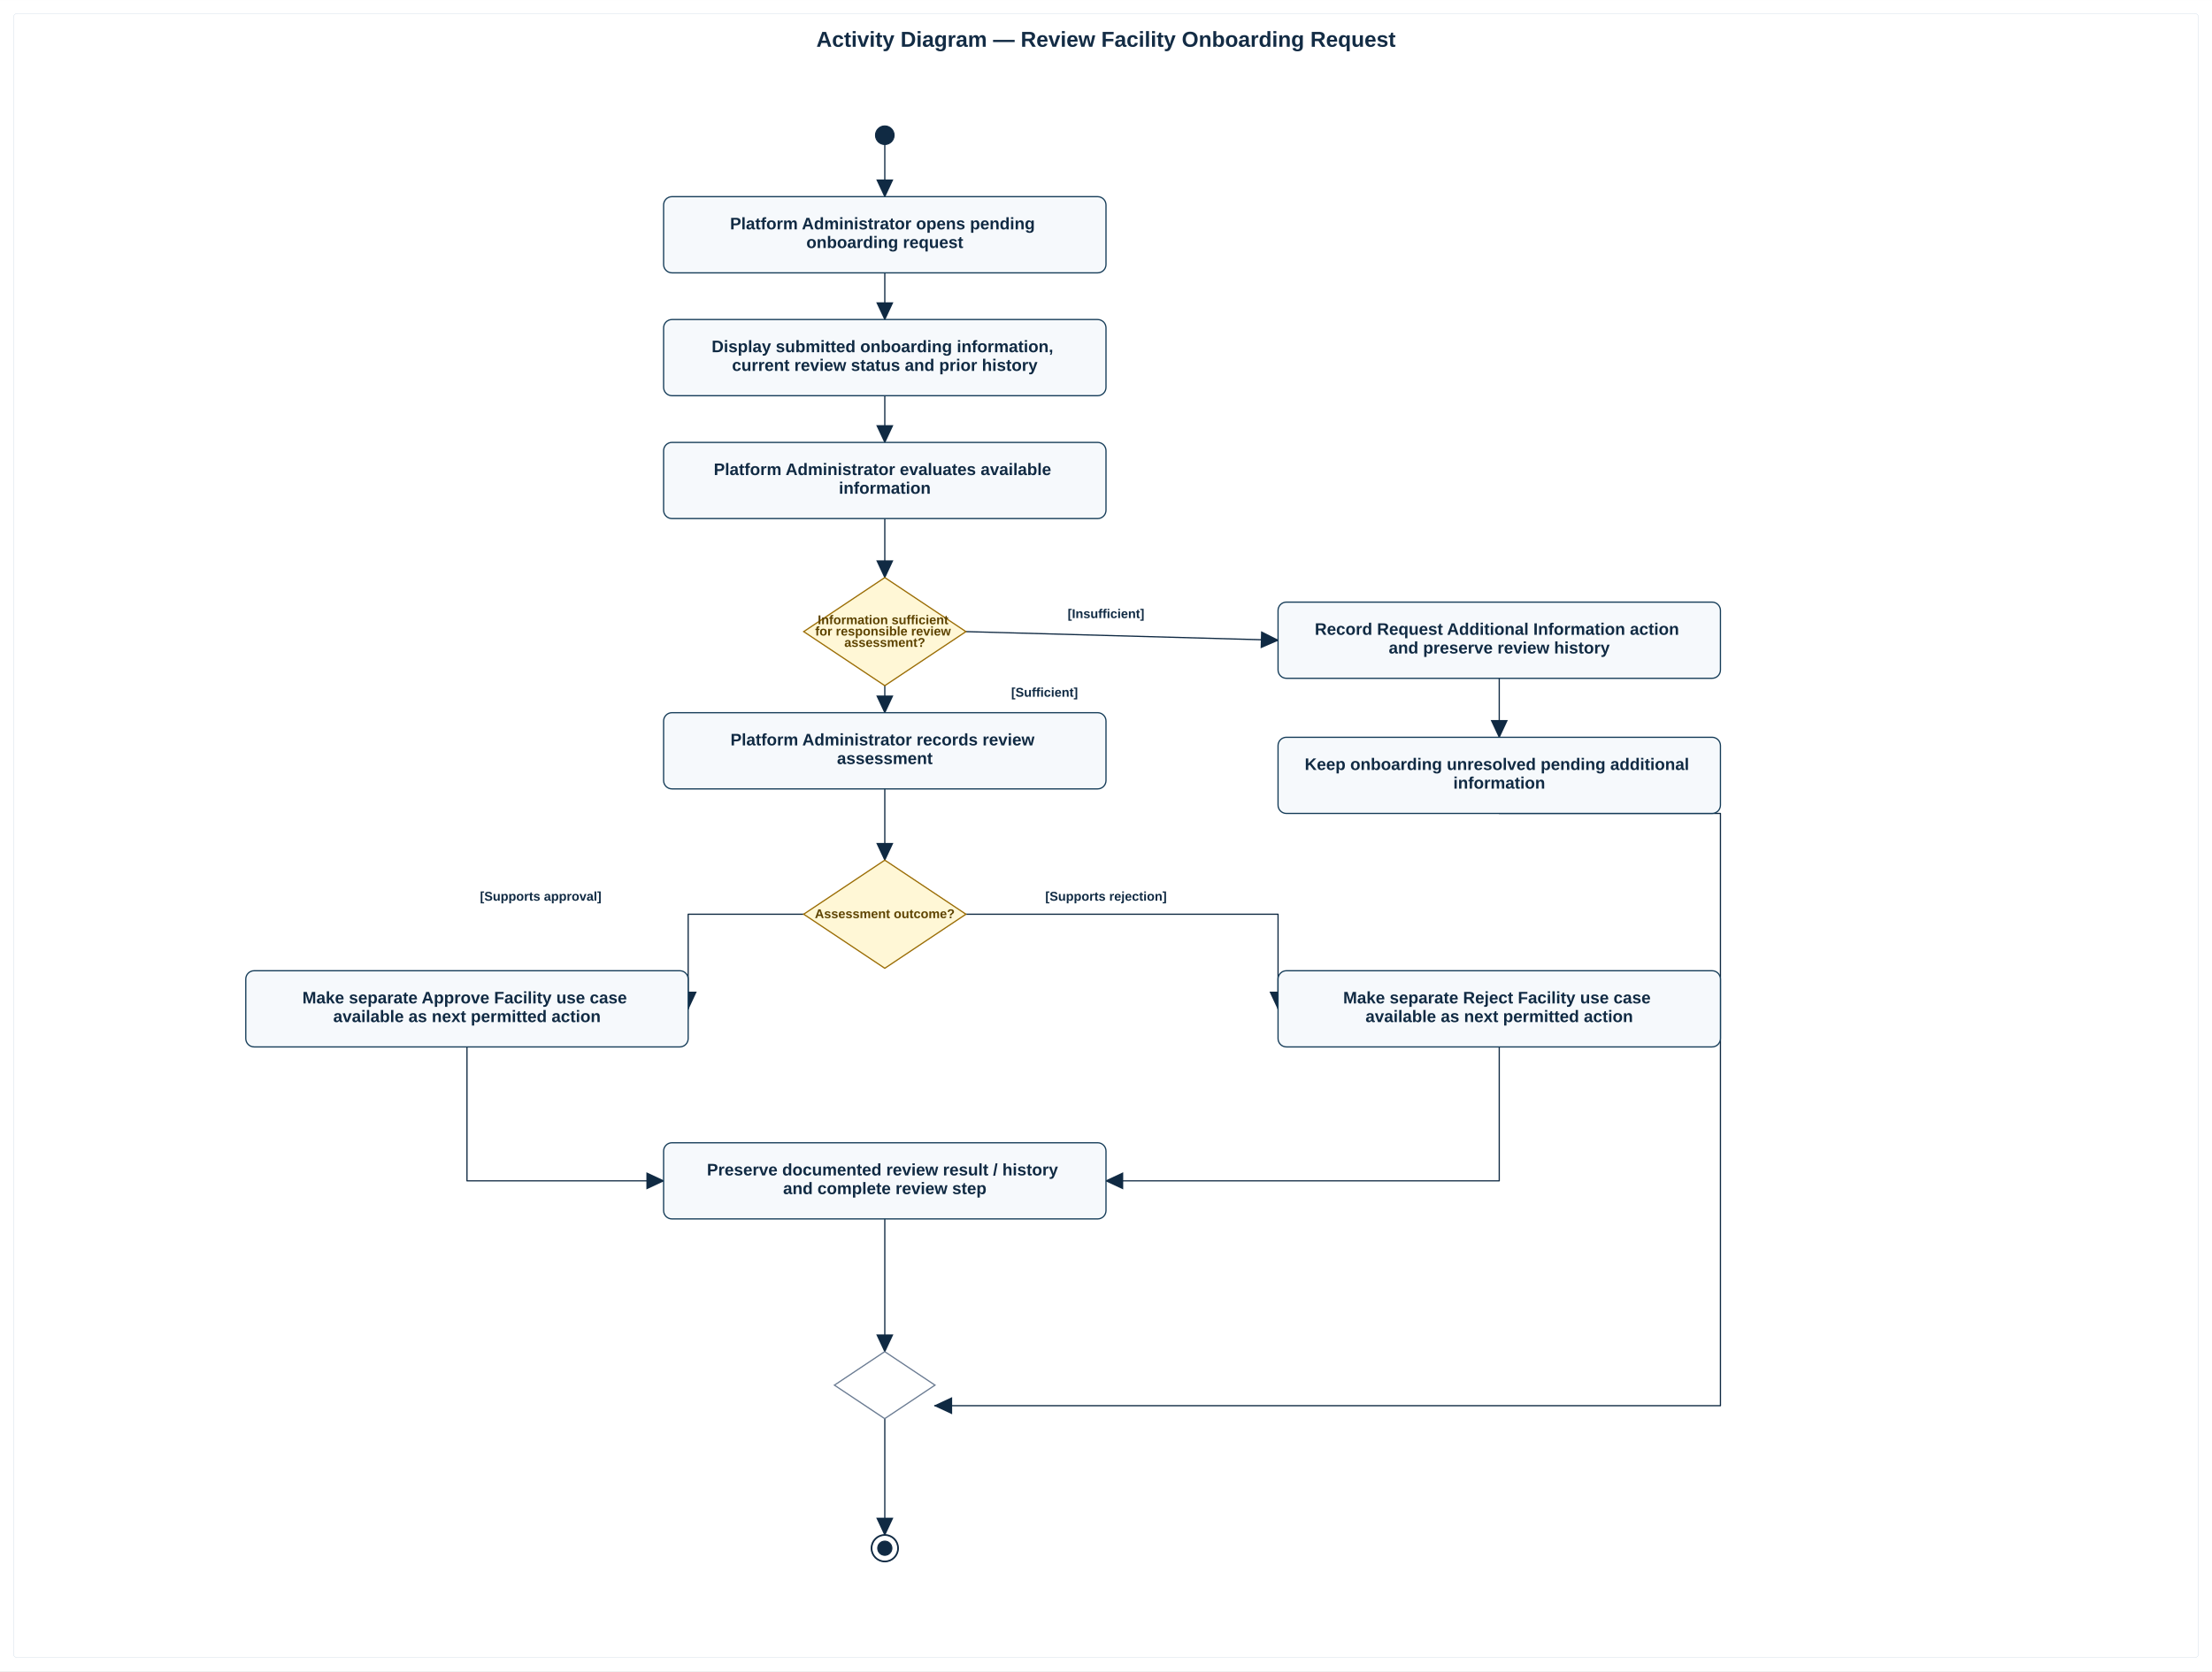
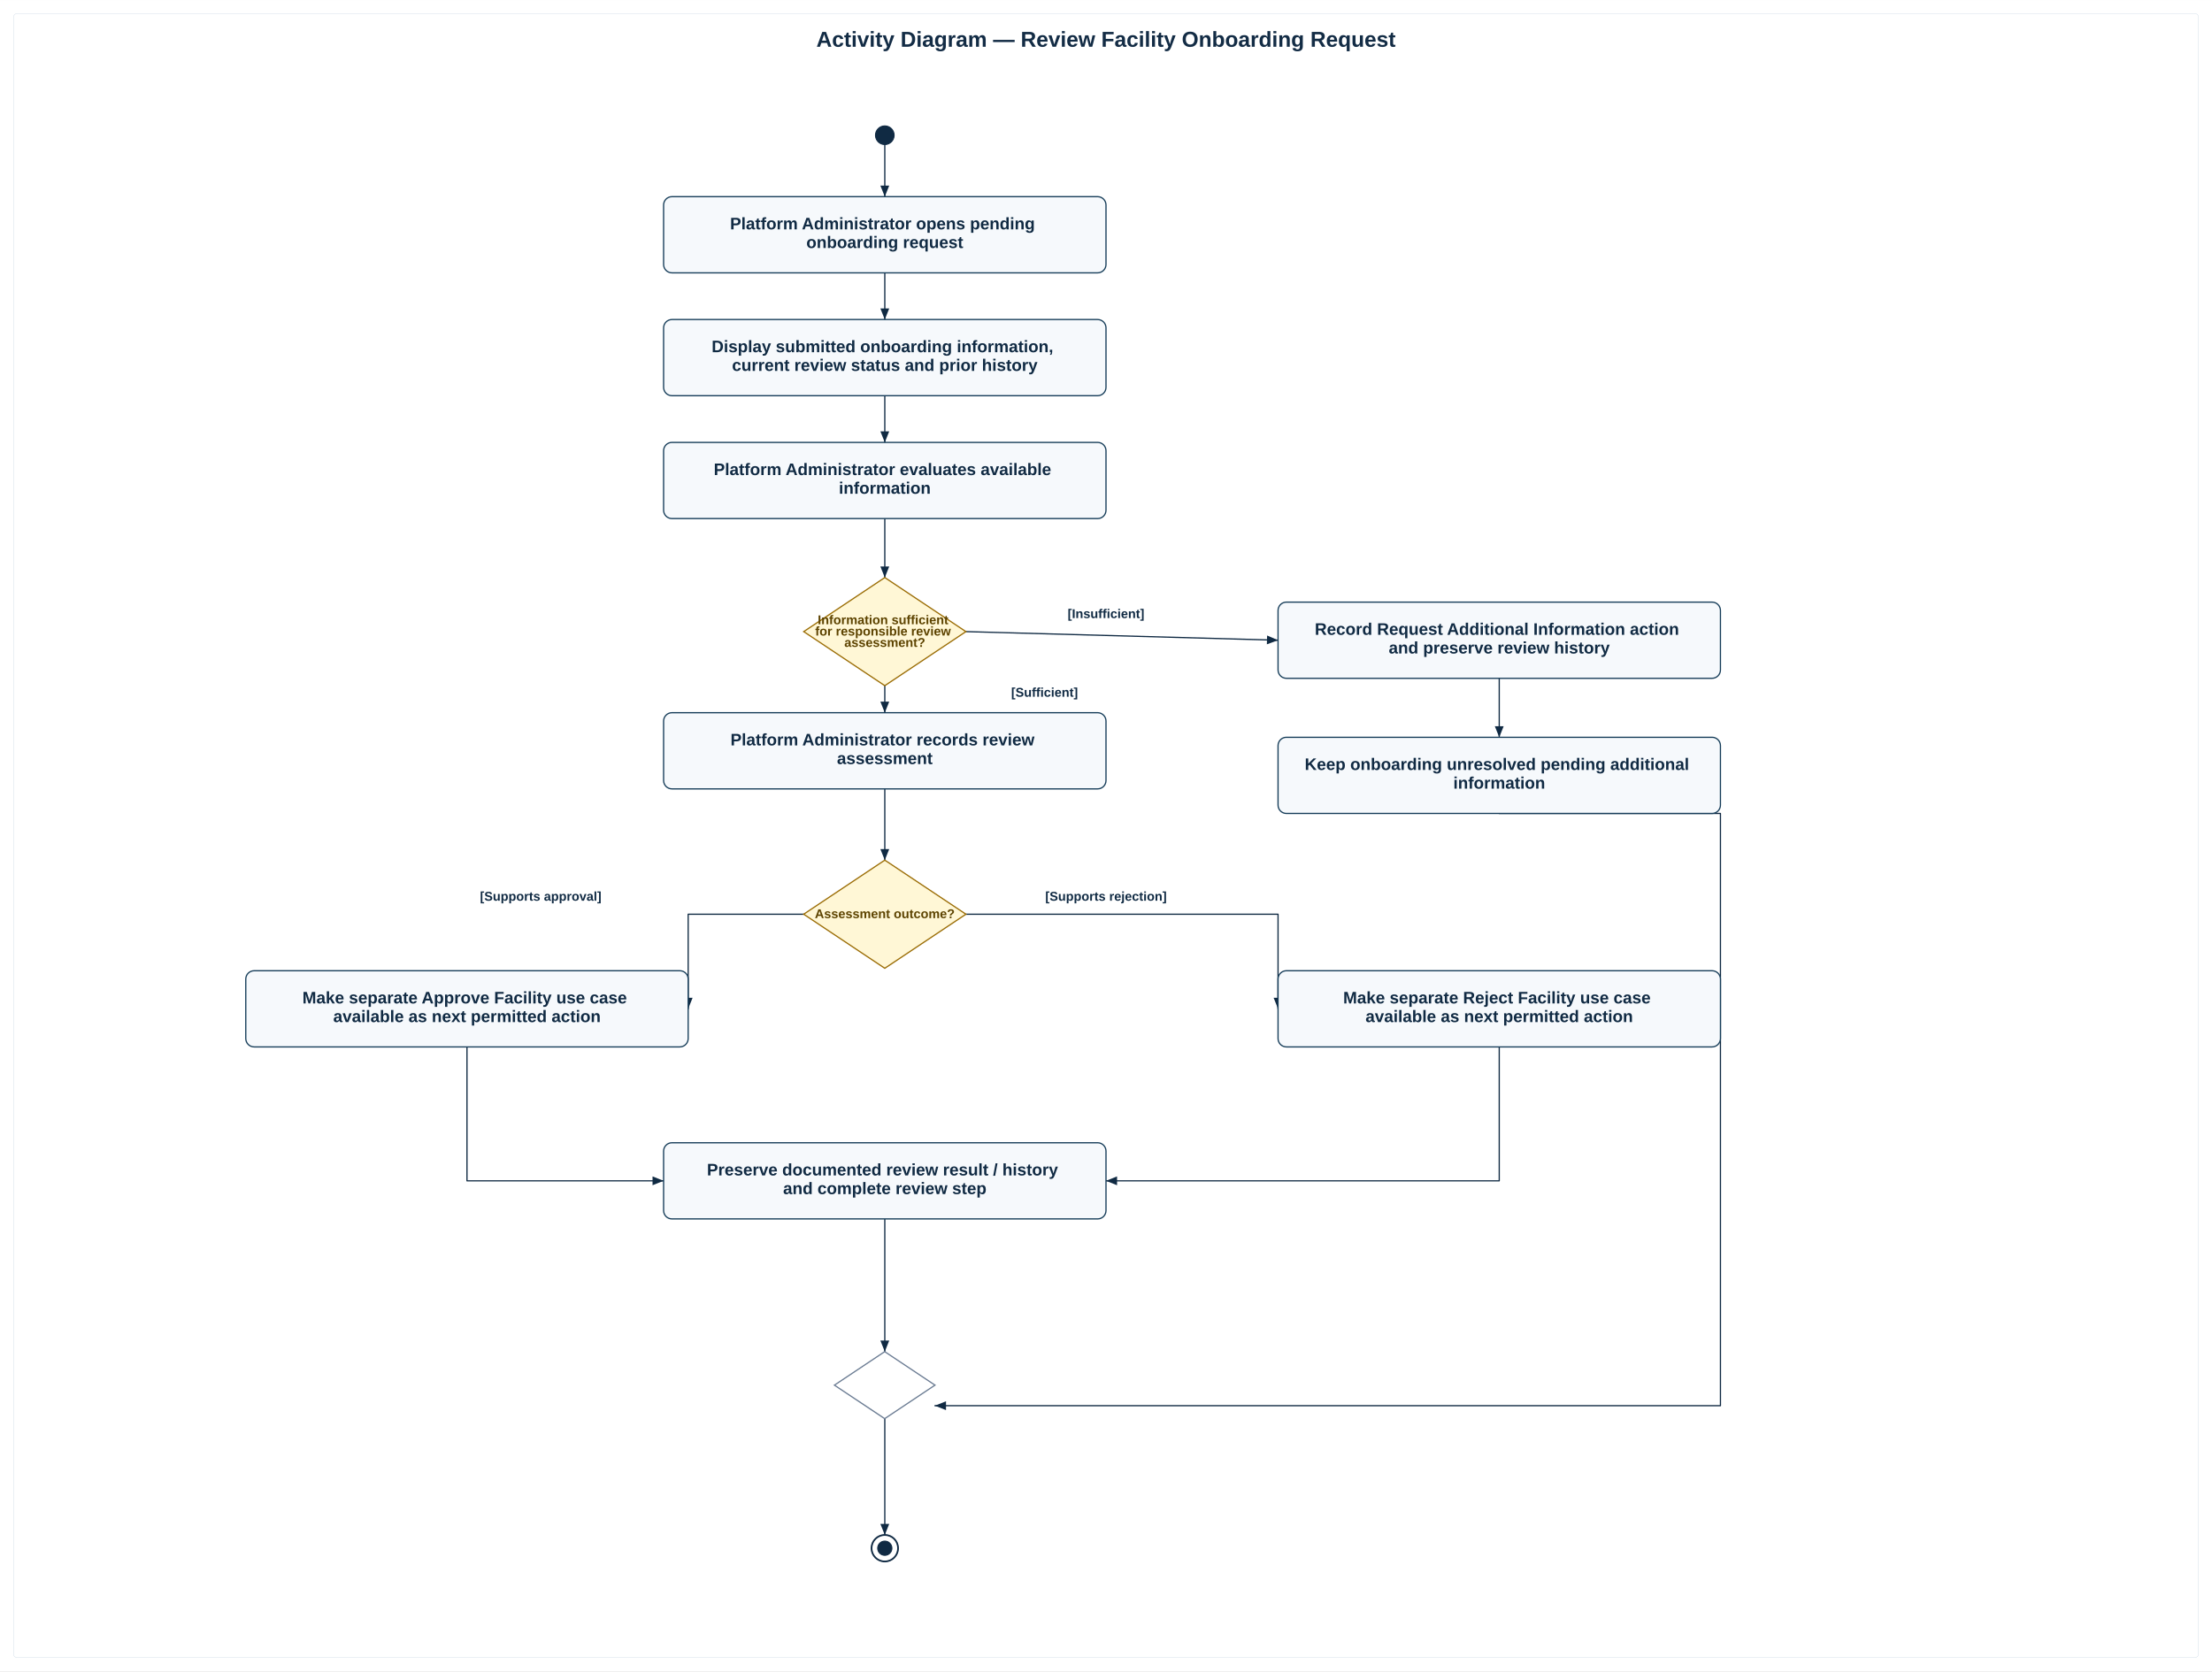
<svg xmlns="http://www.w3.org/2000/svg" width="8192" height="6190" viewBox="0 0 9000 6800" role="img" aria-labelledby="diagram-title diagram-description">
  <defs>
    <style>
      .page { fill:#FFFFFF; } .page-border { fill:none; stroke:#D9E2EC; stroke-width:2; }
      .page-title { font-family:Arial,sans-serif; font-size:88px; font-weight:700; fill:#132C45; }
      .action-box { fill:#F6F9FC; stroke:#163D59; stroke-width:5; } .action-text { font-family:Arial,sans-serif; font-size:68px; font-weight:600; fill:#102A43; }
      .decision-box { fill:#FFF7D6; stroke:#9B6D05; stroke-width:5; } .decision-text { font-family:Arial,sans-serif; font-size:52px; font-weight:700; fill:#5D4300; }
      .merge-box { fill:#FFFFFF; stroke:#6B7C93; stroke-width:5; } .merge-text { font-family:Arial,sans-serif; font-size:38px; font-weight:600; fill:#334E68; }
      .initial-node,.final-core { fill:#102A43; stroke:#102A43; stroke-width:4; } .final-ring { fill:#FFFFFF; stroke:#102A43; stroke-width:7; }
      .control-flow { fill:none; stroke:#102A43; stroke-width:5; stroke-linejoin:round; stroke-linecap:round; }
      .label-bg { fill:#FFFFFF; opacity:.98; } .guard-text { font-family:Arial,sans-serif; font-size:52px; font-weight:700; fill:#102A43; }
      .note-box { fill:#FFFDF5; stroke:#8C7A48; stroke-width:3; } .note-fold { fill:none; stroke:#8C7A48; stroke-width:3; } .note-text { font-family:Arial,sans-serif; font-size:44px; font-style:italic; fill:#5D5435; }
    </style>
-     <marker id="activity-arrow" markerWidth="16" markerHeight="14" refX="14" refY="7" orient="auto" markerUnits="strokeWidth">
-       <path d="M 0 0 L 15 7 L 0 14 Z" fill="#102A43" />
+     <marker id="activity-arrow" viewBox="0 0 16 14" markerWidth="48" markerHeight="42" refX="16" refY="7" orient="auto" markerUnits="userSpaceOnUse">
+       <path d="M 1 1 L 16 7 L 1 13 Z" fill="#102A43" />
    </marker>
  </defs>
  <rect x="0" y="0" width="9000" height="6800" class="page" />
  <rect x="55" y="55" width="8890" height="6690" rx="14" class="page-border" />
  <text x="4500" y="190" class="page-title" text-anchor="middle">Activity Diagram — Review Facility Onboarding Request</text>
  <g aria-label="Activity control flows">
    <g id="relation.ad15.f01" data-kind="control-flow" data-semantic-id="relation.ad15.f01" data-source="activity.ad15.initial" data-target="activity.ad15.a01" aria-label="Control flow">
      <polyline points="3600,588 3600,800" class="control-flow" marker-end="url(#activity-arrow)" />
    </g>
    <g id="relation.ad15.f02" data-kind="control-flow" data-semantic-id="relation.ad15.f02" data-source="activity.ad15.a01" data-target="activity.ad15.a02" aria-label="Control flow">
      <polyline points="3600,1110 3600,1300" class="control-flow" marker-end="url(#activity-arrow)" />
    </g>
    <g id="relation.ad15.f03" data-kind="control-flow" data-semantic-id="relation.ad15.f03" data-source="activity.ad15.a02" data-target="activity.ad15.a03" aria-label="Control flow">
      <polyline points="3600,1610 3600,1800" class="control-flow" marker-end="url(#activity-arrow)" />
    </g>
    <g id="relation.ad15.f04" data-kind="control-flow" data-semantic-id="relation.ad15.f04" data-source="activity.ad15.a03" data-target="activity.ad15.d01" aria-label="Control flow">
      <polyline points="3600,2110 3600,2350" class="control-flow" marker-end="url(#activity-arrow)" />
    </g>
    <g id="relation.ad15.f05" data-kind="control-flow" data-semantic-id="relation.ad15.f05" data-source="activity.ad15.d01" data-target="activity.ad15.a04" aria-label="[Insufficient]">
      <polyline points="3930,2570 5200,2605" class="control-flow" marker-end="url(#activity-arrow)" />
    </g>
    <g id="relation.ad15.f06" data-kind="control-flow" data-semantic-id="relation.ad15.f06" data-source="activity.ad15.a04" data-target="activity.ad15.a05" aria-label="Control flow">
      <polyline points="6100,2760 6100,3000" class="control-flow" marker-end="url(#activity-arrow)" />
    </g>
    <g id="relation.ad15.f07" data-kind="control-flow" data-semantic-id="relation.ad15.f07" data-source="activity.ad15.a05" data-target="activity.ad15.mend" aria-label="Control flow">
      <polyline points="6100,3310 7000,3310 7000,5720 3804,5720" class="control-flow" marker-end="url(#activity-arrow)" />
    </g>
    <g id="relation.ad15.f08" data-kind="control-flow" data-semantic-id="relation.ad15.f08" data-source="activity.ad15.d01" data-target="activity.ad15.a06" aria-label="[Sufficient]">
      <polyline points="3600,2790 3600,2900" class="control-flow" marker-end="url(#activity-arrow)" />
    </g>
    <g id="relation.ad15.f09" data-kind="control-flow" data-semantic-id="relation.ad15.f09" data-source="activity.ad15.a06" data-target="activity.ad15.d02" aria-label="Control flow">
      <polyline points="3600,3210 3600,3500" class="control-flow" marker-end="url(#activity-arrow)" />
    </g>
    <g id="relation.ad15.f10" data-kind="control-flow" data-semantic-id="relation.ad15.f10" data-source="activity.ad15.d02" data-target="activity.ad15.a07" aria-label="[Supports approval]">
      <polyline points="3270,3720 2800,3720 2800,4105" class="control-flow" marker-end="url(#activity-arrow)" />
    </g>
    <g id="relation.ad15.f11" data-kind="control-flow" data-semantic-id="relation.ad15.f11" data-source="activity.ad15.a07" data-target="activity.ad15.a09" aria-label="Control flow">
      <polyline points="1900,4260 1900,4805 2700,4805" class="control-flow" marker-end="url(#activity-arrow)" />
    </g>
    <g id="relation.ad15.f12" data-kind="control-flow" data-semantic-id="relation.ad15.f12" data-source="activity.ad15.d02" data-target="activity.ad15.a08" aria-label="[Supports rejection]">
      <polyline points="3930,3720 5200,3720 5200,4105" class="control-flow" marker-end="url(#activity-arrow)" />
    </g>
    <g id="relation.ad15.f13" data-kind="control-flow" data-semantic-id="relation.ad15.f13" data-source="activity.ad15.a08" data-target="activity.ad15.a09" aria-label="Control flow">
      <polyline points="6100,4260 6100,4805 4500,4805" class="control-flow" marker-end="url(#activity-arrow)" />
    </g>
    <g id="relation.ad15.f14" data-kind="control-flow" data-semantic-id="relation.ad15.f14" data-source="activity.ad15.a09" data-target="activity.ad15.mend" aria-label="Control flow">
      <polyline points="3600,4960 3600,5500" class="control-flow" marker-end="url(#activity-arrow)" />
    </g>
    <g id="relation.ad15.f15" data-kind="control-flow" data-semantic-id="relation.ad15.f15" data-source="activity.ad15.mend" data-target="activity.ad15.final" aria-label="Control flow">
      <polyline points="3600,5673 3600,6246" class="control-flow" marker-end="url(#activity-arrow)" />
    </g>
  </g>
  <g aria-label="Activity nodes">
    <g id="activity.ad15.initial" data-kind="initial" data-semantic-id="activity.ad15.initial" aria-label="Initial Node">
      <circle cx="3600" cy="550" r="38" class="initial-node" />
    </g>
    <g id="activity.ad15.a01" data-kind="action" data-semantic-id="activity.ad15.a01" data-action-name="Platform Administrator opens pending onboarding request" aria-label="Platform Administrator opens pending onboarding request">
      <rect x="2700" y="800" width="1800" height="310" rx="34" class="action-box" />
      <text x="3600" y="933" class="action-text" text-anchor="middle">
        <tspan x="3600">Platform Administrator opens pending</tspan>
        <tspan x="3600" dy="76">onboarding request</tspan>
      </text>
    </g>
    <g id="activity.ad15.a02" data-kind="action" data-semantic-id="activity.ad15.a02" data-action-name="Display submitted onboarding information, current review status and prior history" aria-label="Display submitted onboarding information, current review status and prior history">
      <rect x="2700" y="1300" width="1800" height="310" rx="34" class="action-box" />
      <text x="3600" y="1433" class="action-text" text-anchor="middle">
        <tspan x="3600">Display submitted onboarding information,</tspan>
        <tspan x="3600" dy="76">current review status and prior history</tspan>
      </text>
    </g>
    <g id="activity.ad15.a03" data-kind="action" data-semantic-id="activity.ad15.a03" data-action-name="Platform Administrator evaluates available information" aria-label="Platform Administrator evaluates available information">
      <rect x="2700" y="1800" width="1800" height="310" rx="34" class="action-box" />
      <text x="3600" y="1933" class="action-text" text-anchor="middle">
        <tspan x="3600">Platform Administrator evaluates available</tspan>
        <tspan x="3600" dy="76">information</tspan>
      </text>
    </g>
    <g id="activity.ad15.a04" data-kind="action" data-semantic-id="activity.ad15.a04" data-action-name="Record Request Additional Information action and preserve review history" aria-label="Record Request Additional Information action and preserve review history">
      <rect x="5200" y="2450" width="1800" height="310" rx="34" class="action-box" />
      <text x="6100" y="2583" class="action-text" text-anchor="middle">
        <tspan x="6100">Record Request Additional Information action</tspan>
        <tspan x="6100" dy="76">and preserve review history</tspan>
      </text>
    </g>
    <g id="activity.ad15.a05" data-kind="action" data-semantic-id="activity.ad15.a05" data-action-name="Keep onboarding unresolved pending additional information" aria-label="Keep onboarding unresolved pending additional information">
      <rect x="5200" y="3000" width="1800" height="310" rx="34" class="action-box" />
      <text x="6100" y="3133" class="action-text" text-anchor="middle">
        <tspan x="6100">Keep onboarding unresolved pending additional</tspan>
        <tspan x="6100" dy="76">information</tspan>
      </text>
    </g>
    <g id="activity.ad15.a06" data-kind="action" data-semantic-id="activity.ad15.a06" data-action-name="Platform Administrator records review assessment" aria-label="Platform Administrator records review assessment">
      <rect x="2700" y="2900" width="1800" height="310" rx="34" class="action-box" />
      <text x="3600" y="3033" class="action-text" text-anchor="middle">
        <tspan x="3600">Platform Administrator records review</tspan>
        <tspan x="3600" dy="76">assessment</tspan>
      </text>
    </g>
    <g id="activity.ad15.a07" data-kind="action" data-semantic-id="activity.ad15.a07" data-action-name="Make separate Approve Facility use case available as next permitted action" aria-label="Make separate Approve Facility use case available as next permitted action">
      <rect x="1000" y="3950" width="1800" height="310" rx="34" class="action-box" />
      <text x="1900" y="4083" class="action-text" text-anchor="middle">
        <tspan x="1900">Make separate Approve Facility use case</tspan>
        <tspan x="1900" dy="76">available as next permitted action</tspan>
      </text>
    </g>
    <g id="activity.ad15.a08" data-kind="action" data-semantic-id="activity.ad15.a08" data-action-name="Make separate Reject Facility use case available as next permitted action" aria-label="Make separate Reject Facility use case available as next permitted action">
      <rect x="5200" y="3950" width="1800" height="310" rx="34" class="action-box" />
      <text x="6100" y="4083" class="action-text" text-anchor="middle">
        <tspan x="6100">Make separate Reject Facility use case</tspan>
        <tspan x="6100" dy="76">available as next permitted action</tspan>
      </text>
    </g>
    <g id="activity.ad15.a09" data-kind="action" data-semantic-id="activity.ad15.a09" data-action-name="Preserve documented review result / history and complete review step" aria-label="Preserve documented review result / history and complete review step">
      <rect x="2700" y="4650" width="1800" height="310" rx="34" class="action-box" />
      <text x="3600" y="4783" class="action-text" text-anchor="middle">
        <tspan x="3600">Preserve documented review result / history</tspan>
        <tspan x="3600" dy="76">and complete review step</tspan>
      </text>
    </g>
    <g id="activity.ad15.d01" data-kind="decision" data-semantic-id="activity.ad15.d01" data-node-name="Information sufficient for responsible review assessment?" aria-label="Information sufficient for responsible review assessment?">
      <polygon points="3600,2350 3930,2570 3600,2790 3270,2570" class="decision-box" />
      <text x="3600" y="2540" class="decision-text" text-anchor="middle">
        <tspan x="3600">Information sufficient</tspan>
        <tspan x="3600" dy="46">for responsible review</tspan>
        <tspan x="3600" dy="46">assessment?</tspan>
      </text>
    </g>
    <g id="activity.ad15.d02" data-kind="decision" data-semantic-id="activity.ad15.d02" data-node-name="Assessment outcome?" aria-label="Assessment outcome?">
      <polygon points="3600,3500 3930,3720 3600,3940 3270,3720" class="decision-box" />
      <text x="3600" y="3736" class="decision-text" text-anchor="middle">
        <tspan x="3600">Assessment outcome?</tspan>
      </text>
    </g>
    <g id="activity.ad15.mend" data-kind="merge" data-semantic-id="activity.ad15.mend" data-node-name="End-path merge" aria-label="End-path merge">
      <polygon points="3599.6,5500 3804.2,5636.4 3599.6,5772.8 3395,5636.4" class="merge-box" />
    </g>
    <g id="activity.ad15.final" data-kind="final" data-semantic-id="activity.ad15.final" aria-label="Activity Final">
      <circle cx="3600" cy="6300" r="54" class="final-ring" />
      <circle cx="3600" cy="6300" r="29" class="final-core" />
    </g>
  </g>
  <g aria-label="Decision guards">
    <g data-kind="guard-label" data-relation-id="relation.ad15.f05" aria-label="[Insufficient]">
      <rect x="4265" y="2477" width="470" height="86" rx="8" class="label-bg" />
      <text x="4500" y="2515" class="guard-text" text-anchor="middle">
        <tspan x="4500">[Insufficient]</tspan>
      </text>
    </g>
    <g data-kind="guard-label" data-relation-id="relation.ad15.f08" aria-label="[Sufficient]">
      <rect x="4044" y="2797" width="412" height="86" rx="8" class="label-bg" />
      <text x="4250" y="2835" class="guard-text" text-anchor="middle">
        <tspan x="4250">[Sufficient]</tspan>
      </text>
    </g>
    <g data-kind="guard-label" data-relation-id="relation.ad15.f10" aria-label="[Supports approval]">
      <rect x="1892.5" y="3627" width="615" height="86" rx="8" class="label-bg" />
      <text x="2200" y="3665" class="guard-text" text-anchor="middle">
        <tspan x="2200">[Supports approval]</tspan>
      </text>
    </g>
    <g data-kind="guard-label" data-relation-id="relation.ad15.f12" aria-label="[Supports rejection]">
      <rect x="4178" y="3627" width="644" height="86" rx="8" class="label-bg" />
      <text x="4500" y="3665" class="guard-text" text-anchor="middle">
        <tspan x="4500">[Supports rejection]</tspan>
      </text>
    </g>
  </g>
</svg>
